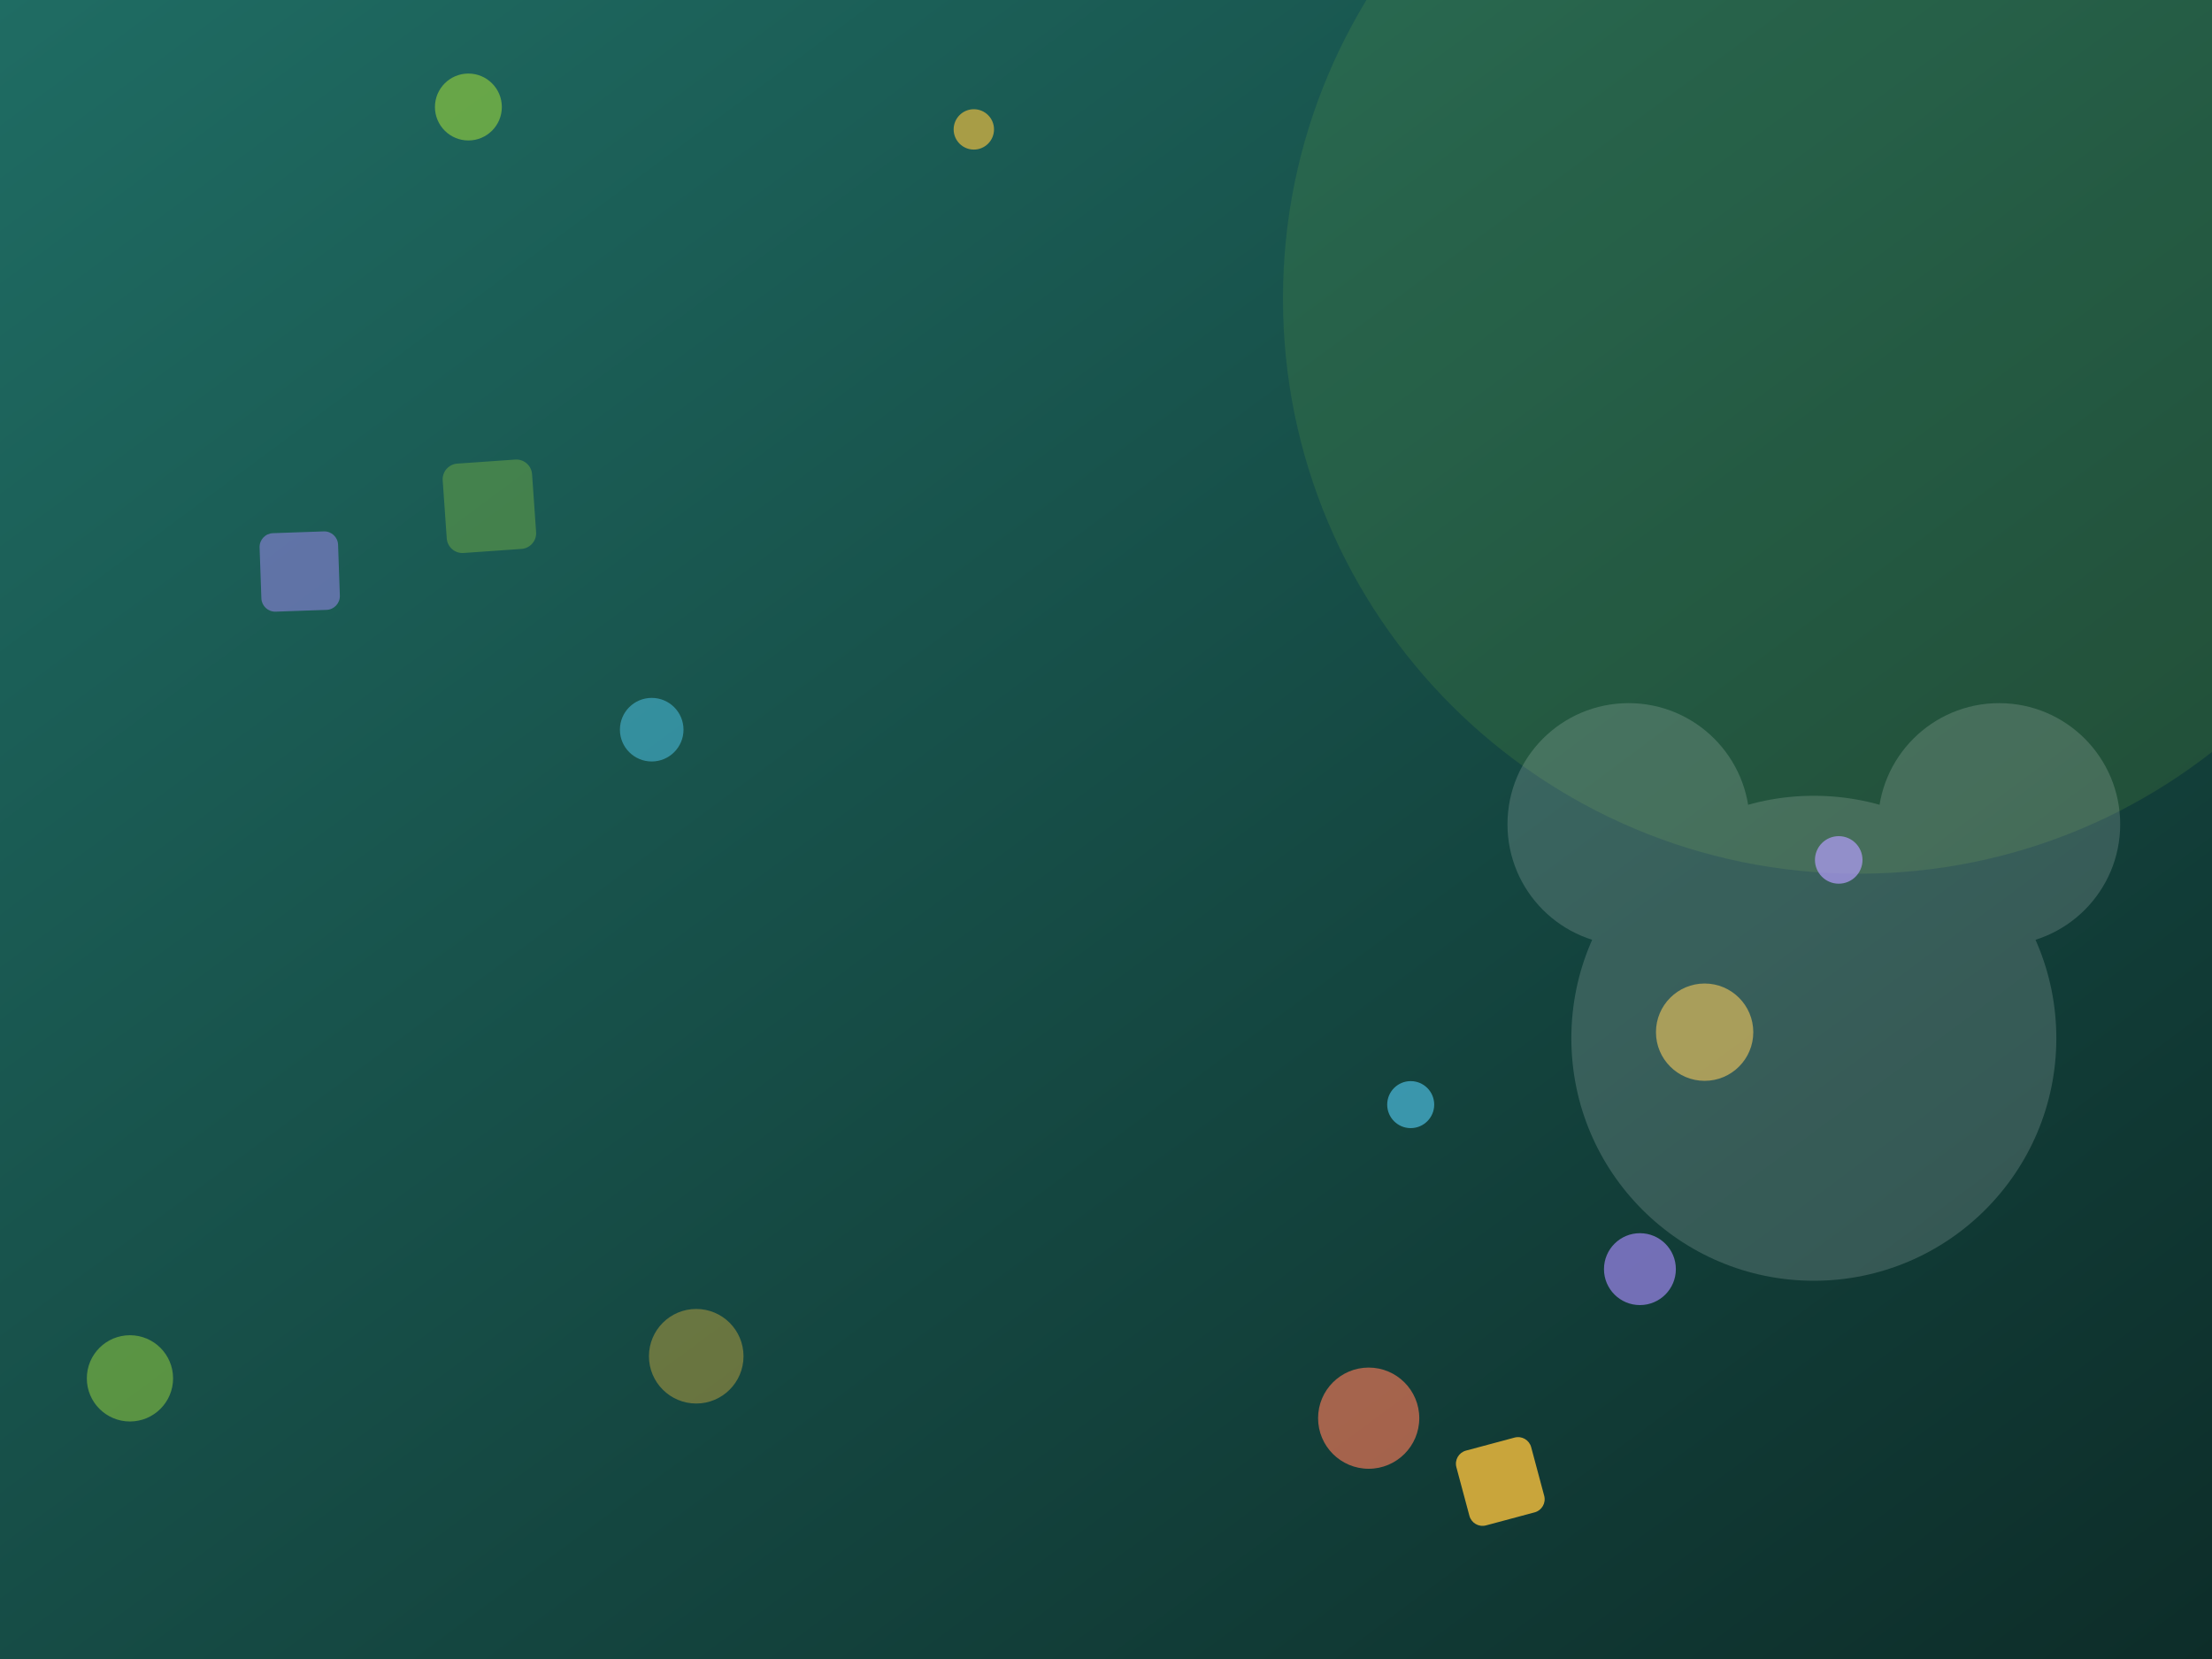
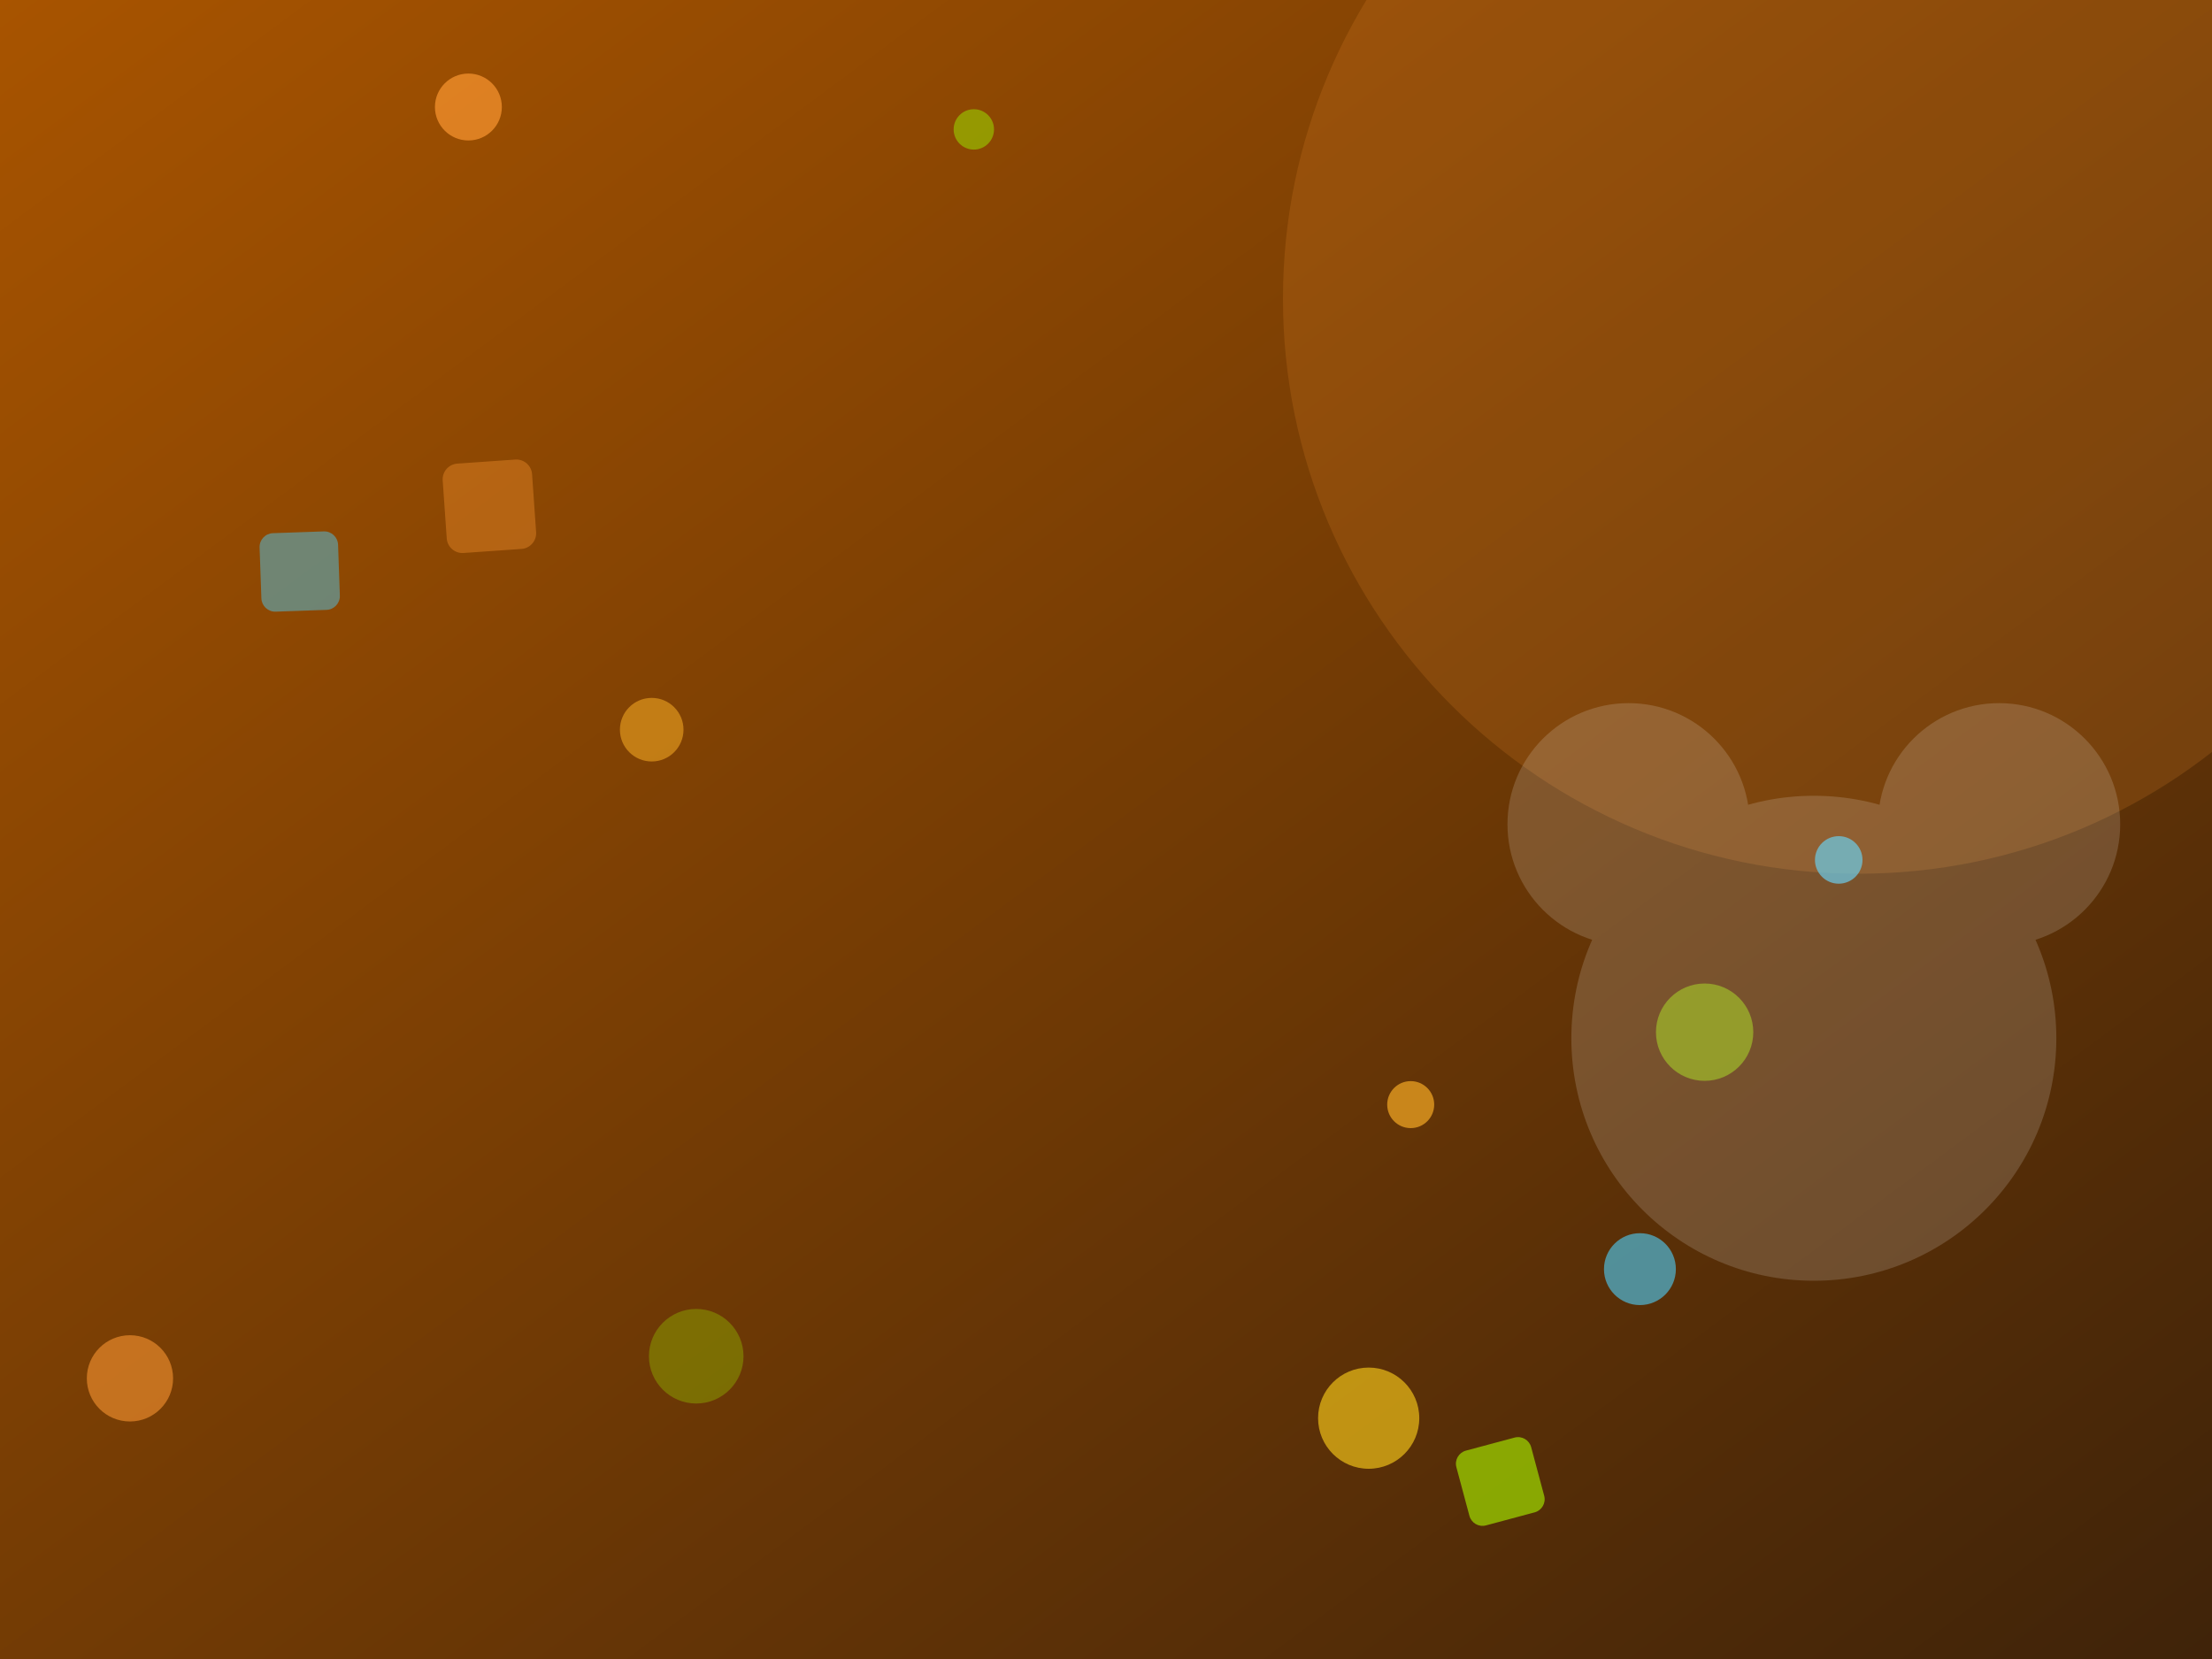
<svg xmlns="http://www.w3.org/2000/svg" viewBox="0 0 800 600" role="img" aria-label="">
  <defs>
    <linearGradient id="g" x1="0" y1="0" x2="1" y2="1">
-       <stop offset="0" stop-color="#1F6C63" />
-       <stop offset="1" stop-color="#0D2D29" />
+       <stop offset="0" stop-color="#A85400" />
+       <stop offset="1" stop-color="#3F2309" />
    </linearGradient>
  </defs>
  <rect width="800" height="600" fill="url(#g)" />
-   <circle cx="672" cy="108" r="208" fill="#8CC63F" opacity="0.13" />
-   <circle cx="47.0" cy="498.5" r="15.6" fill="#8CC63F" opacity="0.57" />
-   <circle cx="352.2" cy="46.8" r="7.3" fill="#FFC53D" opacity="0.62" />
-   <circle cx="235.7" cy="263.9" r="11.5" fill="#4FC3E8" opacity="0.52" />
-   <circle cx="665.0" cy="311.0" r="8.6" fill="#A78BFA" opacity="0.69" />
-   <circle cx="510.2" cy="399.5" r="8.5" fill="#4FC3E8" opacity="0.65" />
-   <circle cx="169.4" cy="38.7" r="12.1" fill="#8CC63F" opacity="0.67" />
-   <circle cx="251.8" cy="490.5" r="17.1" fill="#FFC53D" opacity="0.36" />
-   <circle cx="593.1" cy="459.0" r="13.0" fill="#A78BFA" opacity="0.65" />
-   <rect x="94.2" y="192.5" width="28.4" height="28.4" rx="5.0" fill="#A78BFA" opacity="0.49" transform="rotate(-2 108.4 206.7)" />
-   <rect x="528.6" y="521.8" width="28.0" height="28.0" rx="4.9" fill="#FFC53D" opacity="0.77" transform="rotate(-15 542.6 535.8)" />
-   <circle cx="495.0" cy="512.9" r="18.3" fill="#FF7A59" opacity="0.62" />
-   <circle cx="616.5" cy="373.3" r="17.6" fill="#FFC53D" opacity="0.57" />
-   <rect x="160.8" y="166.9" width="32.4" height="32.4" rx="5.7" fill="#8CC63F" opacity="0.36" transform="rotate(-4 177.0 183.1)" />
+   <circle cx="672" cy="108" r="208" fill="#FF9933" opacity="0.16" />
+   <circle cx="47.0" cy="498.5" r="15.6" fill="#FF9933" opacity="0.57" />
+   <circle cx="352.2" cy="46.8" r="7.3" fill="#99CC00" opacity="0.62" />
+   <circle cx="235.7" cy="263.9" r="11.5" fill="#FFB226" opacity="0.52" />
+   <circle cx="665.0" cy="311.0" r="8.6" fill="#4FC3E8" opacity="0.69" />
+   <circle cx="510.2" cy="399.5" r="8.5" fill="#FFB226" opacity="0.65" />
+   <circle cx="169.4" cy="38.7" r="12.1" fill="#FF9933" opacity="0.67" />
+   <circle cx="251.8" cy="490.5" r="17.1" fill="#99CC00" opacity="0.36" />
+   <circle cx="593.1" cy="459.0" r="13.0" fill="#4FC3E8" opacity="0.65" />
+   <rect x="94.2" y="192.5" width="28.4" height="28.4" rx="5.0" fill="#4FC3E8" opacity="0.49" transform="rotate(-2 108.4 206.7)" />
+   <rect x="528.6" y="521.8" width="28.0" height="28.0" rx="4.9" fill="#99CC00" opacity="0.77" transform="rotate(-15 542.6 535.8)" />
+   <circle cx="495.0" cy="512.9" r="18.3" fill="#FFD11A" opacity="0.62" />
+   <circle cx="616.5" cy="373.3" r="17.6" fill="#99CC00" opacity="0.57" />
+   <rect x="160.8" y="166.9" width="32.4" height="32.4" rx="5.7" fill="#FF9933" opacity="0.36" transform="rotate(-4 177.0 183.1)" />
  <g opacity="0.16" fill="#ffffff">
    <circle cx="589.0" cy="298.1" r="43.8" />
    <circle cx="723.0" cy="298.1" r="43.8" />
    <circle cx="656.0" cy="375.5" r="87.7" />
  </g>
</svg>
